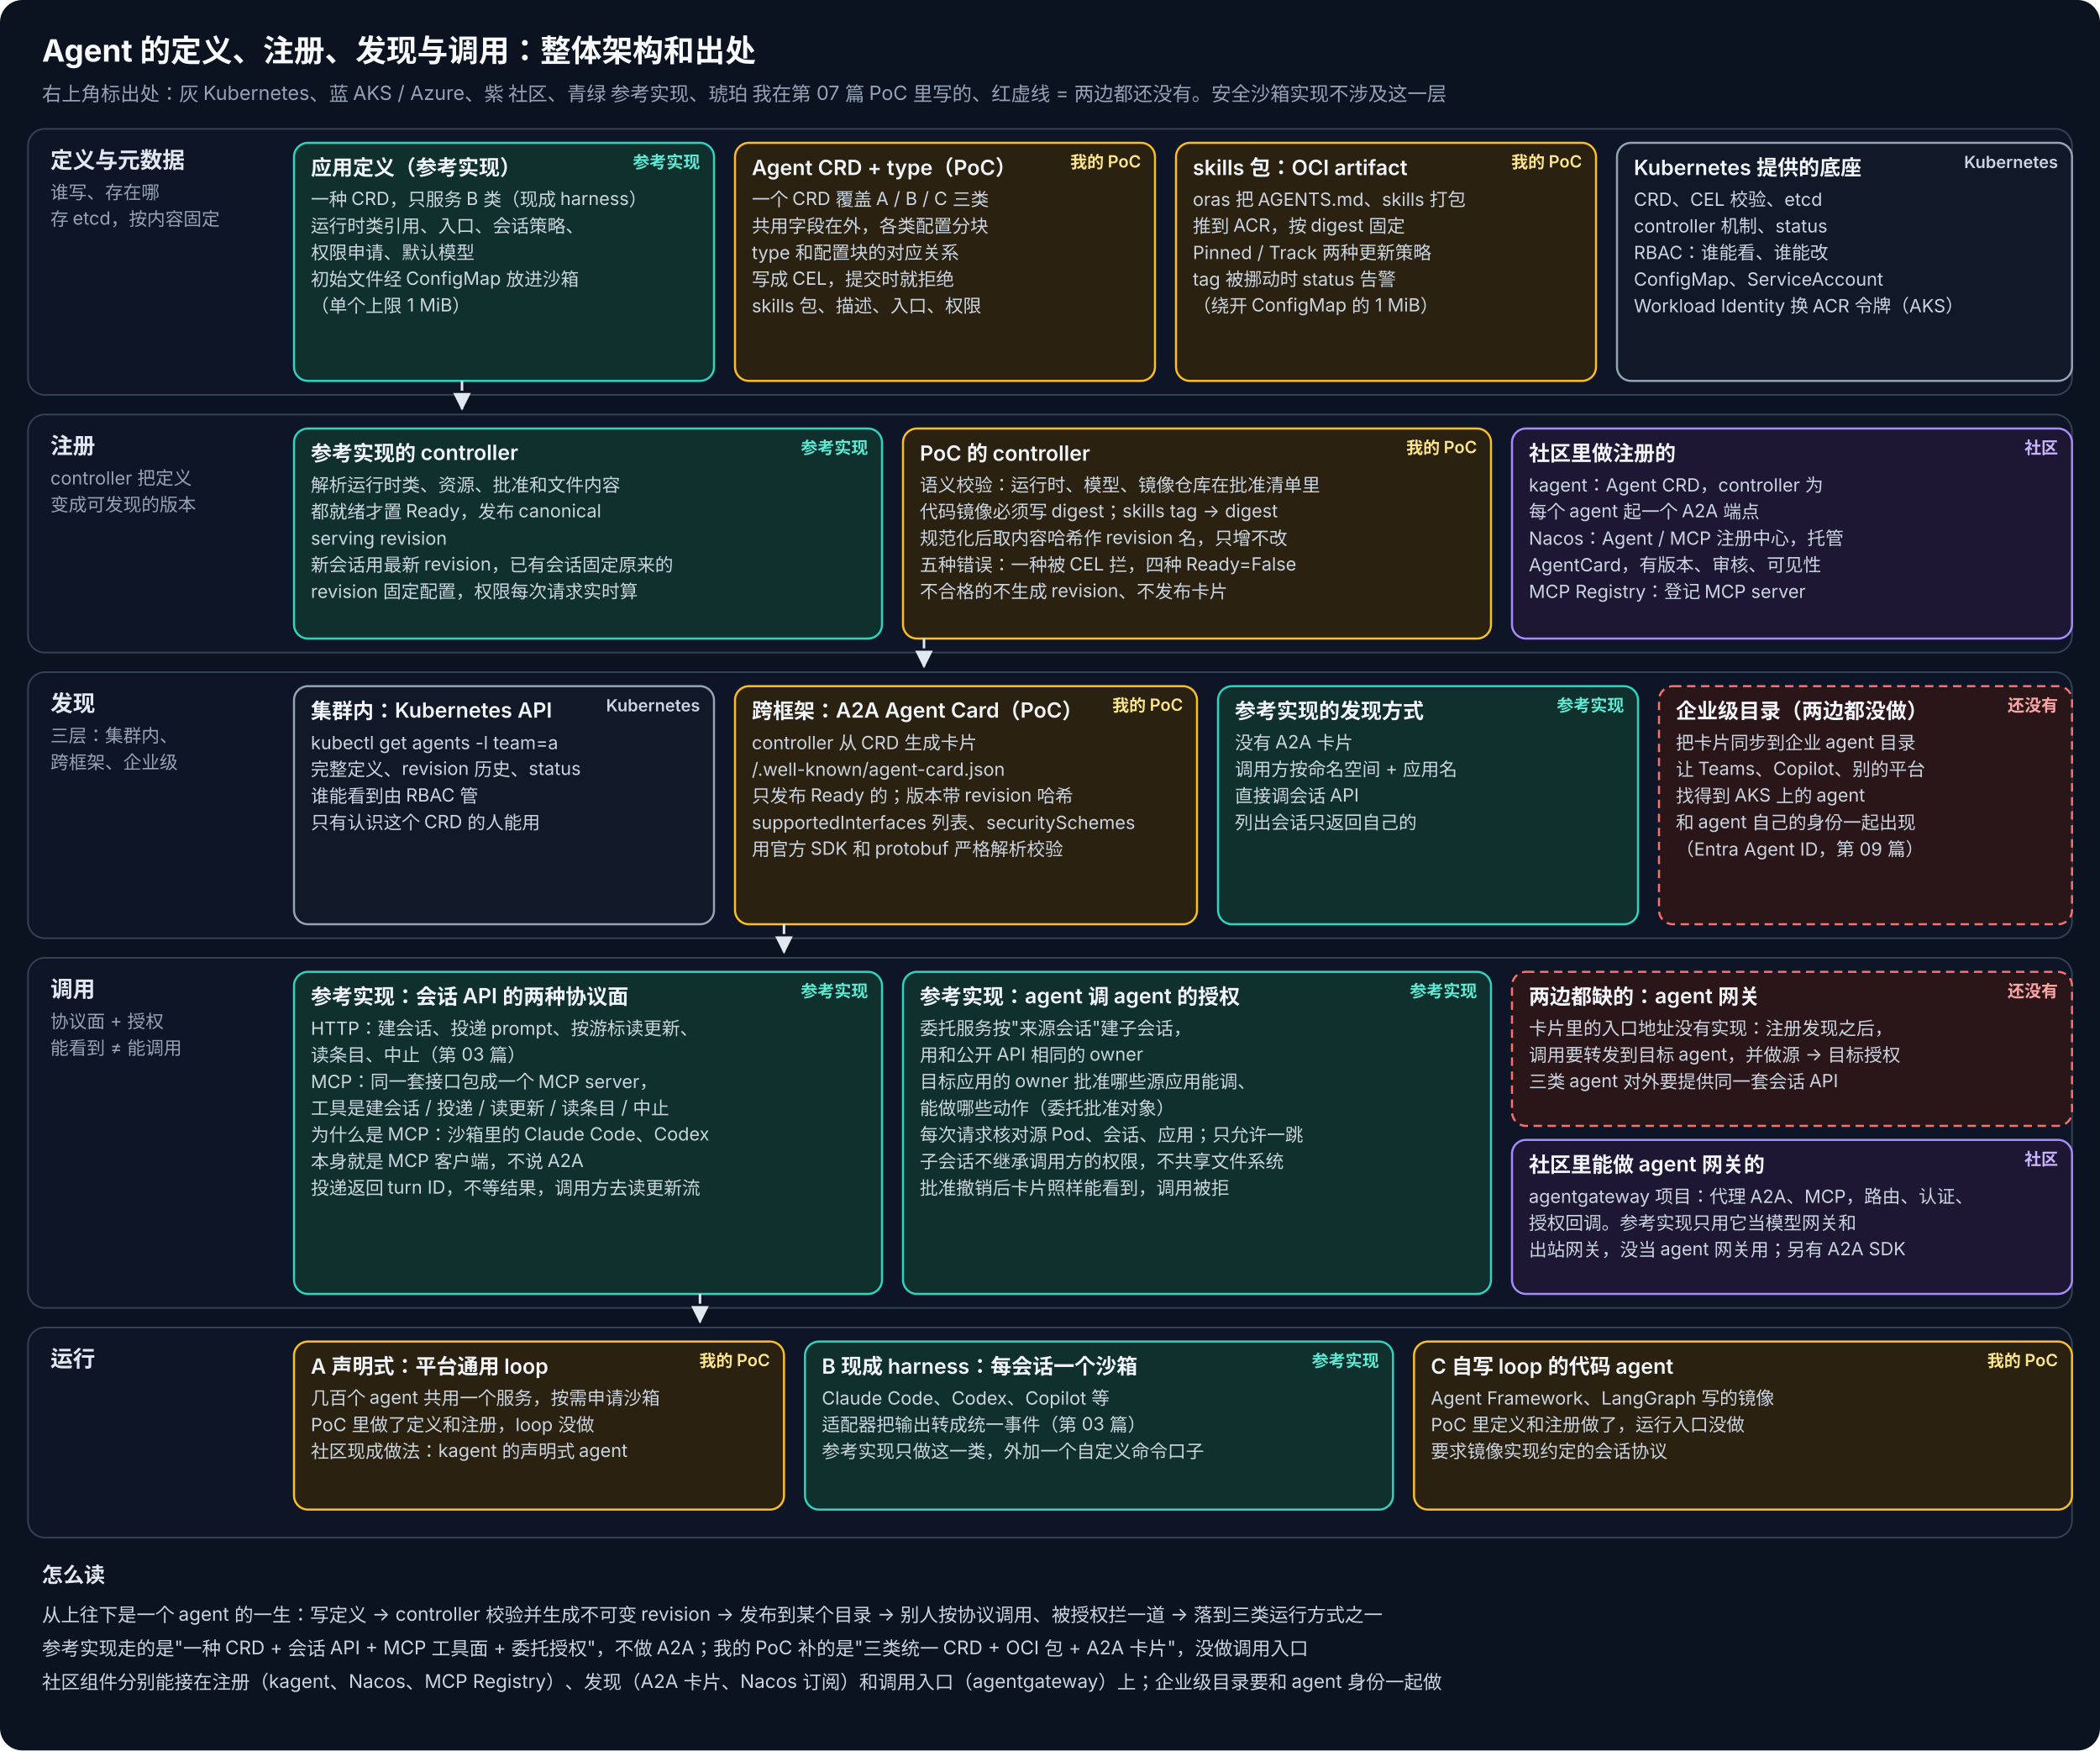
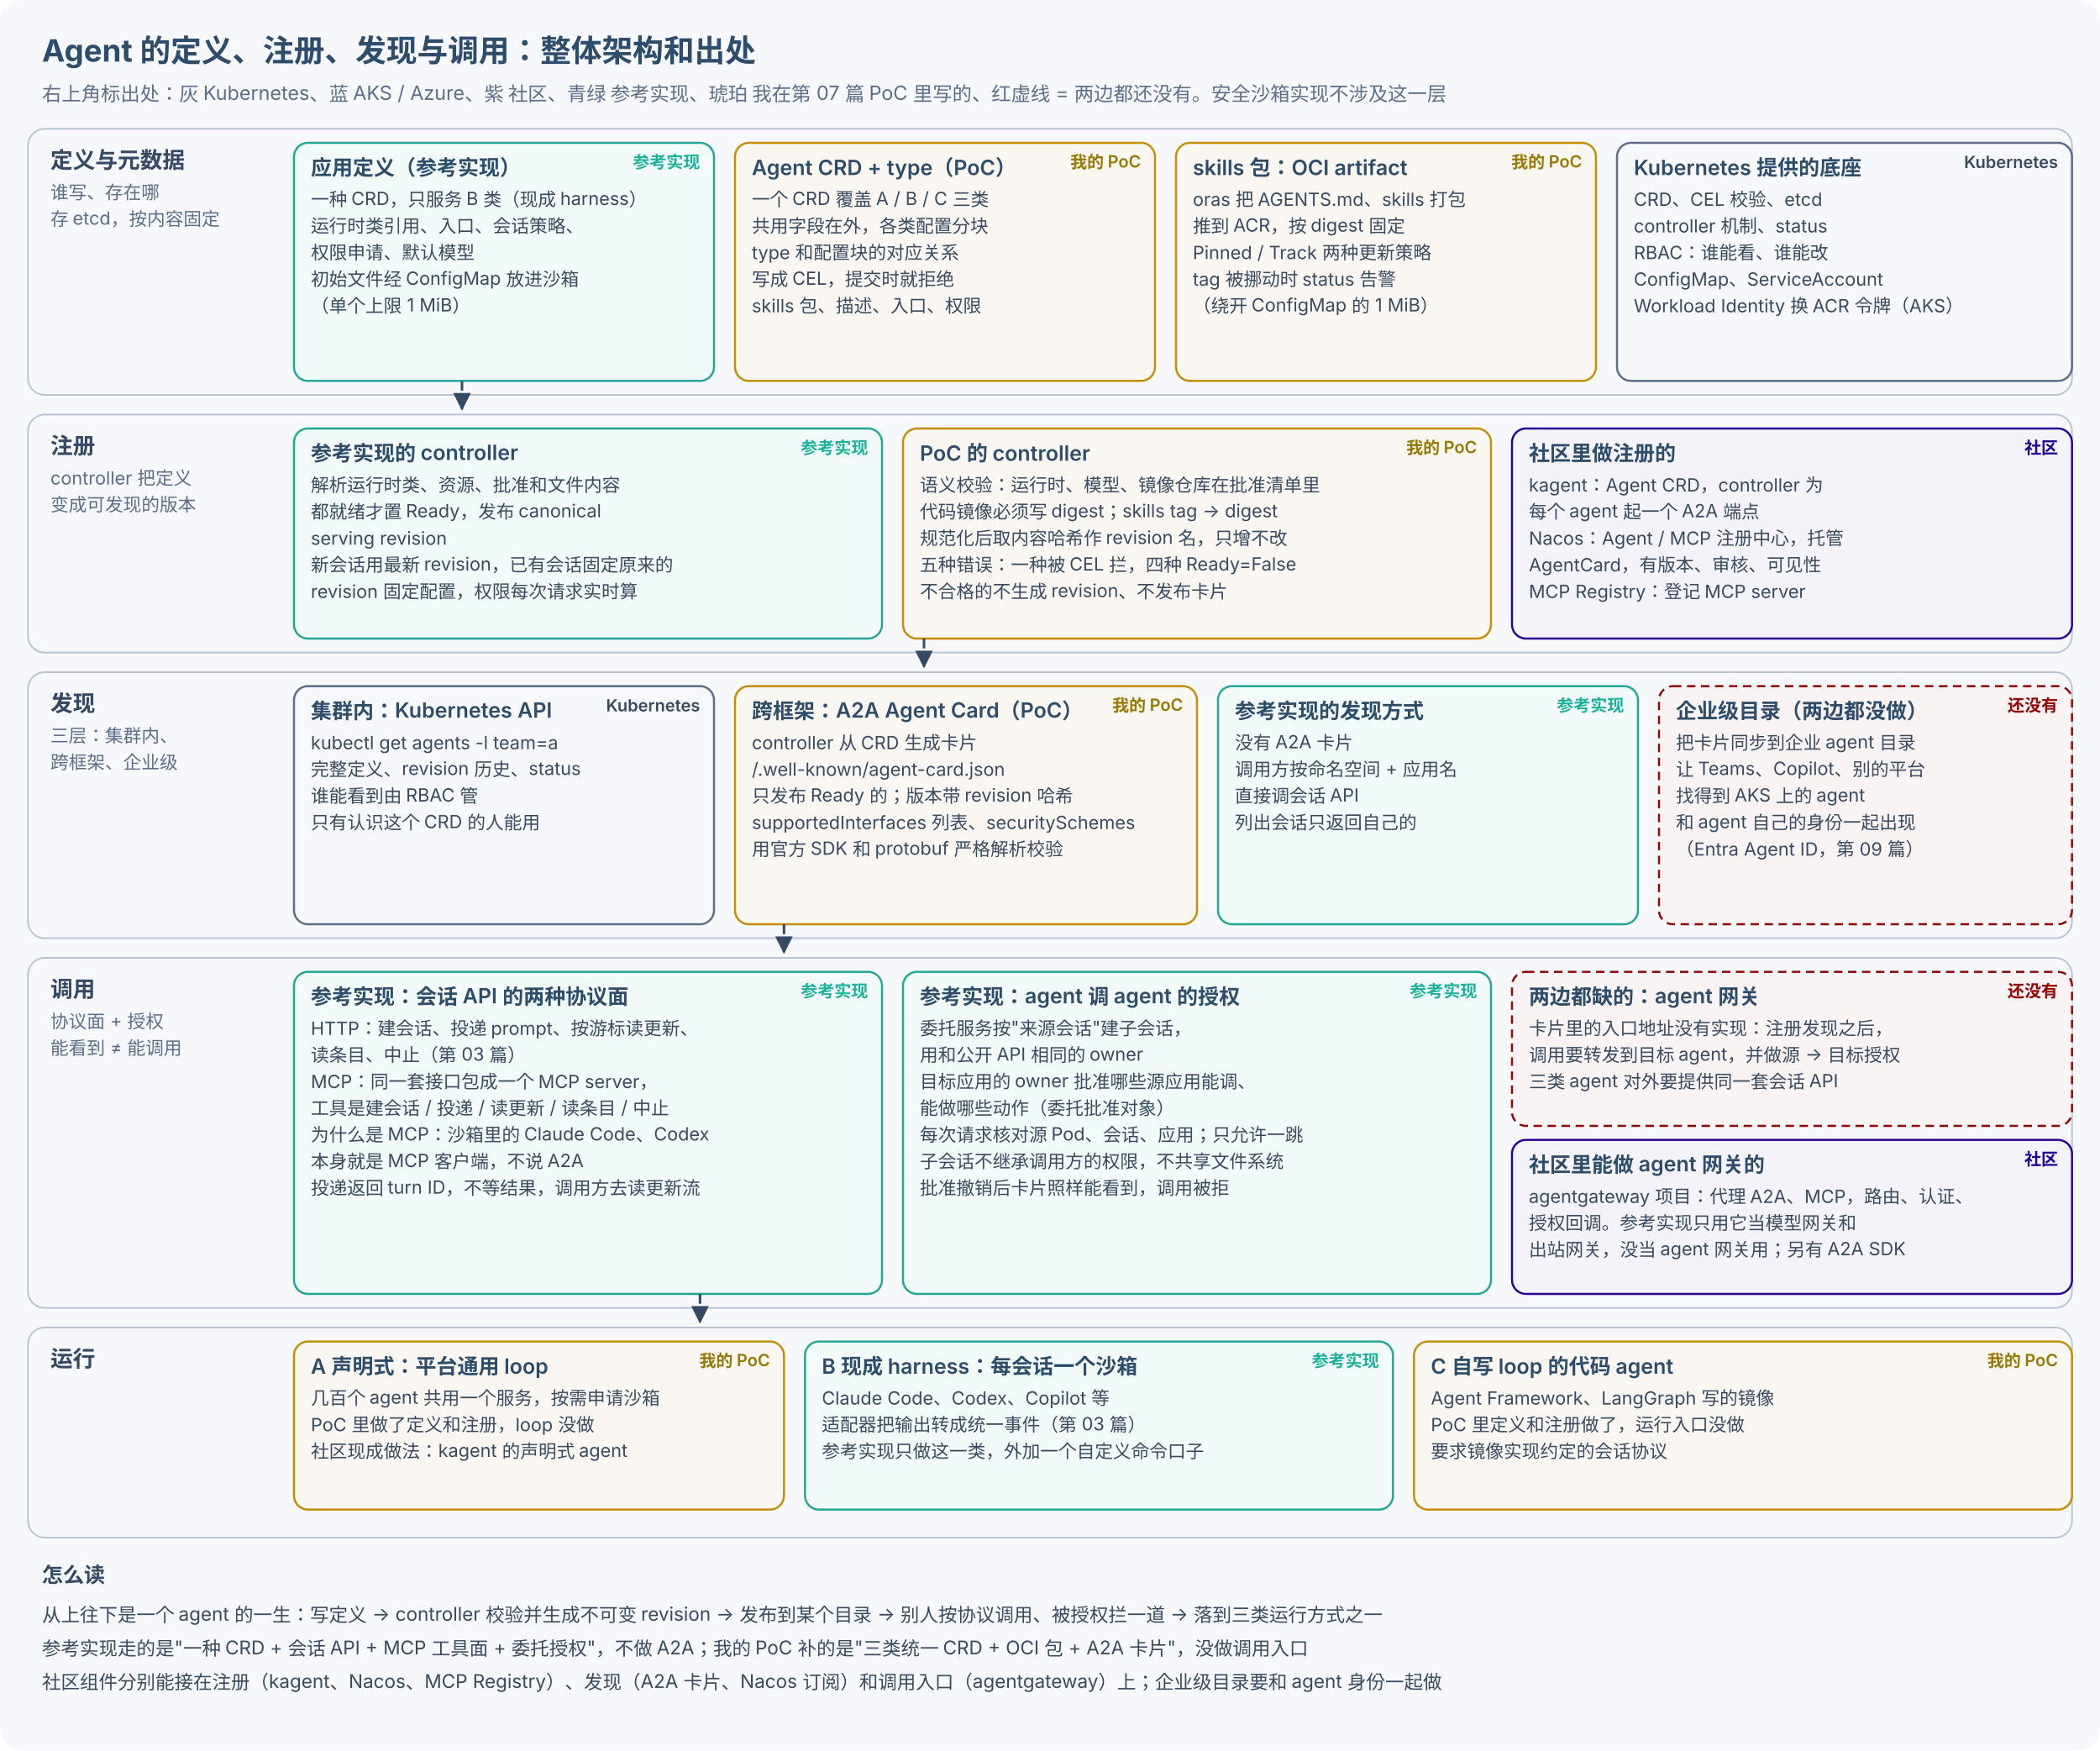
<svg xmlns="http://www.w3.org/2000/svg" viewBox="0 0 1500 1250" width="1500" height="1250" font-family="-apple-system, 'PingFang SC', 'Microsoft YaHei', 'Segoe UI', sans-serif">
  <defs>
    <marker id="a" viewBox="0 0 10 10" refX="9" refY="5" markerWidth="7" markerHeight="7" orient="auto-start-reverse">
-       <path d="M0,0 L10,5 L0,10 z" fill="#e2e8f0" />
+       <path d="M0,0 L10,5 L0,10 z" fill="#344965" />
    </marker>
-     <style>.title{fill:#f8fafc;font-size:22px;font-weight:700}.sub{fill:#94a3b8;font-size:14px}.h{fill:#f1f5f9;font-size:15px;font-weight:600}.t{fill:#cbd5e1;font-size:13px}.tag{font-size:12px;font-weight:600}.ln{fill:#e2e8f0;font-size:16px;font-weight:700}.ld{fill:#94a3b8;font-size:13px}.fl{fill:none;stroke:#e2e8f0;stroke-width:1.8;stroke-dasharray:7 6;animation:d 1.3s linear infinite}.bn{fill:#0b1220;font-size:13px;font-weight:700;text-anchor:middle}.lg{fill:#cbd5e1;font-size:13.5px}.lgh{fill:#e2e8f0;font-size:15px;font-weight:600}.pulse{animation:p 2.2s ease-in-out infinite}@keyframes d{to{stroke-dashoffset:-26}}@keyframes p{0%,100%{stroke-opacity:1}50%{stroke-opacity:.3}}</style>
+     <style>.title{fill:#2e4c6b;font-size:22px;font-weight:700}.sub{fill:#5c6f8a;font-size:14px}.h{fill:#2e4d6b;font-size:15px;font-weight:600}.t{fill:#384b61;font-size:13px}.tag{font-size:12px;font-weight:600}.ln{fill:#344965;font-size:16px;font-weight:700}.ld{fill:#5c6f8a;font-size:13px}.fl{fill:none;stroke:#344965;stroke-width:1.8;stroke-dasharray:7 6;animation:d 1.3s linear infinite}.bn{fill:#f6f8fb;font-size:13px;font-weight:700;text-anchor:middle}.lg{fill:#384b61;font-size:13.5px}.lgh{fill:#344965;font-size:15px;font-weight:600}.pulse{animation:p 2.2s ease-in-out infinite}@keyframes d{to{stroke-dashoffset:-26}}@keyframes p{0%,100%{stroke-opacity:1}50%{stroke-opacity:.3}}</style>
  </defs>
-   <rect width="1500" height="1250" rx="16" fill="#0b1220" />
+   <rect width="1500" height="1250" rx="16" fill="#f6f8fb" />
  <text class="title" x="30" y="44">Agent 的定义、注册、发现与调用：整体架构和出处</text>
  <text class="sub" x="30" y="72">右上角标出处：灰 Kubernetes、蓝 AKS / Azure、紫 社区、青绿 参考实现、琥珀 我在第 07 篇 PoC 里写的、红虚线 = 两边都还没有。安全沙箱实现不涉及这一层</text>
-   <rect x="20" y="92" width="1460" height="190" rx="12" fill="#0d1526" stroke="#334155" stroke-width="1.2" />
+   <rect x="20" y="92" width="1460" height="190" rx="12" fill="#f6f8fb" stroke="#b9c4d5" stroke-width="1.2" />
  <text class="ln" x="36" y="120">定义与元数据</text>
  <text class="ld" x="36" y="142">谁写、存在哪</text>
  <text class="ld" x="36" y="161">存 etcd，按内容固定</text>
-   <rect x="210" y="102" width="300" height="170" rx="10" fill="#10302d" stroke="#2dd4bf" stroke-width="1.5" />
+   <rect x="210" y="102" width="300" height="170" rx="10" fill="#f2fbfa" stroke="#26a696" stroke-width="1.5" />
  <text class="h" x="222" y="125">应用定义（参考实现）</text>
-   <text class="tag" x="500" y="120" fill="#5eead4" text-anchor="end">参考实现</text>
+   <text class="tag" x="500" y="120" fill="#1bb199" text-anchor="end">参考实现</text>
  <text class="t" x="222" y="147">一种 CRD，只服务 B 类（现成 harness）</text>
  <text class="t" x="222" y="166">运行时类引用、入口、会话策略、</text>
  <text class="t" x="222" y="185">权限申请、默认模型</text>
  <text class="t" x="222" y="204">初始文件经 ConfigMap 放进沙箱</text>
  <text class="t" x="222" y="223">（单个上限 1 MiB）</text>
-   <rect x="525" y="102" width="300" height="170" rx="10" fill="#2a2110" stroke="#fbbf24" stroke-width="1.5" />
+   <rect x="525" y="102" width="300" height="170" rx="10" fill="#faf7f2" stroke="#c38f09" stroke-width="1.5" />
  <text class="h" x="537" y="125">Agent CRD + type（PoC）</text>
-   <text class="tag" x="815" y="120" fill="#fde68a" text-anchor="end">我的 PoC</text>
+   <text class="tag" x="815" y="120" fill="#967903" text-anchor="end">我的 PoC</text>
  <text class="t" x="537" y="147">一个 CRD 覆盖 A / B / C 三类</text>
  <text class="t" x="537" y="166">共用字段在外，各类配置分块</text>
  <text class="t" x="537" y="185">type 和配置块的对应关系</text>
  <text class="t" x="537" y="204">写成 CEL，提交时就拒绝</text>
  <text class="t" x="537" y="223">skills 包、描述、入口、权限</text>
-   <rect x="840" y="102" width="300" height="170" rx="10" fill="#2a2110" stroke="#fbbf24" stroke-width="1.5" />
+   <rect x="840" y="102" width="300" height="170" rx="10" fill="#faf7f2" stroke="#c38f09" stroke-width="1.5" />
  <text class="h" x="852" y="125">skills 包：OCI artifact</text>
-   <text class="tag" x="1130" y="120" fill="#fde68a" text-anchor="end">我的 PoC</text>
+   <text class="tag" x="1130" y="120" fill="#967903" text-anchor="end">我的 PoC</text>
  <text class="t" x="852" y="147">oras 把 AGENTS.md、skills 打包</text>
  <text class="t" x="852" y="166">推到 ACR，按 digest 固定</text>
  <text class="t" x="852" y="185">Pinned / Track 两种更新策略</text>
  <text class="t" x="852" y="204">tag 被挪动时 status 告警</text>
  <text class="t" x="852" y="223">（绕开 ConfigMap 的 1 MiB）</text>
-   <rect x="1155" y="102" width="325" height="170" rx="10" fill="#111827" stroke="#94a3b8" stroke-width="1.5" />
+   <rect x="1155" y="102" width="325" height="170" rx="10" fill="#f6f8fb" stroke="#5c6f8a" stroke-width="1.5" />
  <text class="h" x="1167" y="125">Kubernetes 提供的底座</text>
-   <text class="tag" x="1470" y="120" fill="#cbd5e1" text-anchor="end">Kubernetes</text>
+   <text class="tag" x="1470" y="120" fill="#384b61" text-anchor="end">Kubernetes</text>
  <text class="t" x="1167" y="147">CRD、CEL 校验、etcd</text>
  <text class="t" x="1167" y="166">controller 机制、status</text>
  <text class="t" x="1167" y="185">RBAC：谁能看、谁能改</text>
  <text class="t" x="1167" y="204">ConfigMap、ServiceAccount</text>
  <text class="t" x="1167" y="223">Workload Identity 换 ACR 令牌（AKS）</text>
-   <rect x="20" y="296" width="1460" height="170" rx="12" fill="#0d1526" stroke="#334155" stroke-width="1.2" />
+   <rect x="20" y="296" width="1460" height="170" rx="12" fill="#f6f8fb" stroke="#b9c4d5" stroke-width="1.2" />
  <text class="ln" x="36" y="324">注册</text>
  <text class="ld" x="36" y="346">controller 把定义</text>
  <text class="ld" x="36" y="365">变成可发现的版本</text>
-   <rect x="210" y="306" width="420" height="150" rx="10" fill="#10302d" stroke="#2dd4bf" stroke-width="1.5" />
+   <rect x="210" y="306" width="420" height="150" rx="10" fill="#f2fbfa" stroke="#26a696" stroke-width="1.5" />
  <text class="h" x="222" y="329">参考实现的 controller</text>
-   <text class="tag" x="620" y="324" fill="#5eead4" text-anchor="end">参考实现</text>
+   <text class="tag" x="620" y="324" fill="#1bb199" text-anchor="end">参考实现</text>
  <text class="t" x="222" y="351">解析运行时类、资源、批准和文件内容</text>
  <text class="t" x="222" y="370">都就绪才置 Ready，发布 canonical</text>
  <text class="t" x="222" y="389">serving revision</text>
  <text class="t" x="222" y="408">新会话用最新 revision，已有会话固定原来的</text>
  <text class="t" x="222" y="427">revision 固定配置，权限每次请求实时算</text>
-   <rect x="645" y="306" width="420" height="150" rx="10" fill="#2a2110" stroke="#fbbf24" stroke-width="1.5" />
+   <rect x="645" y="306" width="420" height="150" rx="10" fill="#faf7f2" stroke="#c38f09" stroke-width="1.5" />
  <text class="h" x="657" y="329">PoC 的 controller</text>
-   <text class="tag" x="1055" y="324" fill="#fde68a" text-anchor="end">我的 PoC</text>
+   <text class="tag" x="1055" y="324" fill="#967903" text-anchor="end">我的 PoC</text>
  <text class="t" x="657" y="351">语义校验：运行时、模型、镜像仓库在批准清单里</text>
  <text class="t" x="657" y="370">代码镜像必须写 digest；skills tag → digest</text>
  <text class="t" x="657" y="389">规范化后取内容哈希作 revision 名，只增不改</text>
  <text class="t" x="657" y="408">五种错误：一种被 CEL 拦，四种 Ready=False</text>
  <text class="t" x="657" y="427">不合格的不生成 revision、不发布卡片</text>
-   <rect x="1080" y="306" width="400" height="150" rx="10" fill="#1d1733" stroke="#a78bfa" stroke-width="1.5" />
+   <rect x="1080" y="306" width="400" height="150" rx="10" fill="#f4f3f9" stroke="#2a0693" stroke-width="1.5" />
  <text class="h" x="1092" y="329">社区里做注册的</text>
-   <text class="tag" x="1470" y="324" fill="#c4b5fd" text-anchor="end">社区</text>
+   <text class="tag" x="1470" y="324" fill="#220495" text-anchor="end">社区</text>
  <text class="t" x="1092" y="351">kagent：Agent CRD，controller 为</text>
  <text class="t" x="1092" y="370">  每个 agent 起一个 A2A 端点</text>
  <text class="t" x="1092" y="389">Nacos：Agent / MCP 注册中心，托管</text>
  <text class="t" x="1092" y="408">  AgentCard，有版本、审核、可见性</text>
  <text class="t" x="1092" y="427">MCP Registry：登记 MCP server</text>
-   <rect x="20" y="480" width="1460" height="190" rx="12" fill="#0d1526" stroke="#334155" stroke-width="1.2" />
+   <rect x="20" y="480" width="1460" height="190" rx="12" fill="#f6f8fb" stroke="#b9c4d5" stroke-width="1.2" />
  <text class="ln" x="36" y="508">发现</text>
  <text class="ld" x="36" y="530">三层：集群内、</text>
  <text class="ld" x="36" y="549">跨框架、企业级</text>
-   <rect x="210" y="490" width="300" height="170" rx="10" fill="#111827" stroke="#94a3b8" stroke-width="1.5" />
+   <rect x="210" y="490" width="300" height="170" rx="10" fill="#f6f8fb" stroke="#5c6f8a" stroke-width="1.5" />
  <text class="h" x="222" y="513">集群内：Kubernetes API</text>
-   <text class="tag" x="500" y="508" fill="#cbd5e1" text-anchor="end">Kubernetes</text>
+   <text class="tag" x="500" y="508" fill="#384b61" text-anchor="end">Kubernetes</text>
  <text class="t" x="222" y="535">kubectl get agents -l team=a</text>
  <text class="t" x="222" y="554">完整定义、revision 历史、status</text>
  <text class="t" x="222" y="573">谁能看到由 RBAC 管</text>
  <text class="t" x="222" y="592">只有认识这个 CRD 的人能用</text>
-   <rect x="525" y="490" width="330" height="170" rx="10" fill="#2a2110" stroke="#fbbf24" stroke-width="1.5" />
+   <rect x="525" y="490" width="330" height="170" rx="10" fill="#faf7f2" stroke="#c38f09" stroke-width="1.5" />
  <text class="h" x="537" y="513">跨框架：A2A Agent Card（PoC）</text>
-   <text class="tag" x="845" y="508" fill="#fde68a" text-anchor="end">我的 PoC</text>
+   <text class="tag" x="845" y="508" fill="#967903" text-anchor="end">我的 PoC</text>
  <text class="t" x="537" y="535">controller 从 CRD 生成卡片</text>
  <text class="t" x="537" y="554">/.well-known/agent-card.json</text>
  <text class="t" x="537" y="573">只发布 Ready 的；版本带 revision 哈希</text>
  <text class="t" x="537" y="592">supportedInterfaces 列表、securitySchemes</text>
  <text class="t" x="537" y="611">用官方 SDK 和 protobuf 严格解析校验</text>
-   <rect x="870" y="490" width="300" height="170" rx="10" fill="#10302d" stroke="#2dd4bf" stroke-width="1.5" />
+   <rect x="870" y="490" width="300" height="170" rx="10" fill="#f2fbfa" stroke="#26a696" stroke-width="1.5" />
  <text class="h" x="882" y="513">参考实现的发现方式</text>
-   <text class="tag" x="1160" y="508" fill="#5eead4" text-anchor="end">参考实现</text>
+   <text class="tag" x="1160" y="508" fill="#1bb199" text-anchor="end">参考实现</text>
  <text class="t" x="882" y="535">没有 A2A 卡片</text>
  <text class="t" x="882" y="554">调用方按命名空间 + 应用名</text>
  <text class="t" x="882" y="573">直接调会话 API</text>
  <text class="t" x="882" y="592">列出会话只返回自己的</text>
-   <rect class="pulse" x="1185" y="490" width="295" height="170" rx="10" fill="#2a1618" stroke="#f87171" stroke-width="1.5" stroke-dasharray="6 4" />
+   <rect class="pulse" x="1185" y="490" width="295" height="170" rx="10" fill="#f9f3f4" stroke="#920707" stroke-width="1.5" stroke-dasharray="6 4" />
  <text class="h" x="1197" y="513">企业级目录（两边都没做）</text>
-   <text class="tag" x="1470" y="508" fill="#fca5a5" text-anchor="end">还没有</text>
+   <text class="tag" x="1470" y="508" fill="#940505" text-anchor="end">还没有</text>
  <text class="t" x="1197" y="535">把卡片同步到企业 agent 目录</text>
  <text class="t" x="1197" y="554">让 Teams、Copilot、别的平台</text>
  <text class="t" x="1197" y="573">找得到 AKS 上的 agent</text>
  <text class="t" x="1197" y="592">和 agent 自己的身份一起出现</text>
  <text class="t" x="1197" y="611">（Entra Agent ID，第 09 篇）</text>
-   <rect x="20" y="684" width="1460" height="250" rx="12" fill="#0d1526" stroke="#334155" stroke-width="1.2" />
+   <rect x="20" y="684" width="1460" height="250" rx="12" fill="#f6f8fb" stroke="#b9c4d5" stroke-width="1.2" />
  <text class="ln" x="36" y="712">调用</text>
  <text class="ld" x="36" y="734">协议面 + 授权</text>
  <text class="ld" x="36" y="753">能看到 ≠ 能调用</text>
-   <rect x="210" y="694" width="420" height="230" rx="10" fill="#10302d" stroke="#2dd4bf" stroke-width="1.5" />
+   <rect x="210" y="694" width="420" height="230" rx="10" fill="#f2fbfa" stroke="#26a696" stroke-width="1.5" />
  <text class="h" x="222" y="717">参考实现：会话 API 的两种协议面</text>
-   <text class="tag" x="620" y="712" fill="#5eead4" text-anchor="end">参考实现</text>
+   <text class="tag" x="620" y="712" fill="#1bb199" text-anchor="end">参考实现</text>
  <text class="t" x="222" y="739">HTTP：建会话、投递 prompt、按游标读更新、</text>
  <text class="t" x="222" y="758">  读条目、中止（第 03 篇）</text>
  <text class="t" x="222" y="777">MCP：同一套接口包成一个 MCP server，</text>
  <text class="t" x="222" y="796">  工具是建会话 / 投递 / 读更新 / 读条目 / 中止</text>
  <text class="t" x="222" y="815">为什么是 MCP：沙箱里的 Claude Code、Codex</text>
  <text class="t" x="222" y="834">  本身就是 MCP 客户端，不说 A2A</text>
  <text class="t" x="222" y="853">投递返回 turn ID，不等结果，调用方去读更新流</text>
-   <rect x="645" y="694" width="420" height="230" rx="10" fill="#10302d" stroke="#2dd4bf" stroke-width="1.5" />
+   <rect x="645" y="694" width="420" height="230" rx="10" fill="#f2fbfa" stroke="#26a696" stroke-width="1.5" />
  <text class="h" x="657" y="717">参考实现：agent 调 agent 的授权</text>
-   <text class="tag" x="1055" y="712" fill="#5eead4" text-anchor="end">参考实现</text>
+   <text class="tag" x="1055" y="712" fill="#1bb199" text-anchor="end">参考实现</text>
  <text class="t" x="657" y="739">委托服务按"来源会话"建子会话，</text>
  <text class="t" x="657" y="758">  用和公开 API 相同的 owner</text>
  <text class="t" x="657" y="777">目标应用的 owner 批准哪些源应用能调、</text>
  <text class="t" x="657" y="796">  能做哪些动作（委托批准对象）</text>
  <text class="t" x="657" y="815">每次请求核对源 Pod、会话、应用；只允许一跳</text>
  <text class="t" x="657" y="834">子会话不继承调用方的权限，不共享文件系统</text>
  <text class="t" x="657" y="853">批准撤销后卡片照样能看到，调用被拒</text>
-   <rect class="pulse" x="1080" y="694" width="400" height="110" rx="10" fill="#2a1618" stroke="#f87171" stroke-width="1.5" stroke-dasharray="6 4" />
+   <rect class="pulse" x="1080" y="694" width="400" height="110" rx="10" fill="#f9f3f4" stroke="#920707" stroke-width="1.5" stroke-dasharray="6 4" />
  <text class="h" x="1092" y="717">两边都缺的：agent 网关</text>
-   <text class="tag" x="1470" y="712" fill="#fca5a5" text-anchor="end">还没有</text>
+   <text class="tag" x="1470" y="712" fill="#940505" text-anchor="end">还没有</text>
  <text class="t" x="1092" y="739">卡片里的入口地址没有实现：注册发现之后，</text>
  <text class="t" x="1092" y="758">  调用要转发到目标 agent，并做源 → 目标授权</text>
  <text class="t" x="1092" y="777">三类 agent 对外要提供同一套会话 API</text>
-   <rect x="1080" y="814" width="400" height="110" rx="10" fill="#1d1733" stroke="#a78bfa" stroke-width="1.5" />
+   <rect x="1080" y="814" width="400" height="110" rx="10" fill="#f4f3f9" stroke="#2a0693" stroke-width="1.5" />
  <text class="h" x="1092" y="837">社区里能做 agent 网关的</text>
-   <text class="tag" x="1470" y="832" fill="#c4b5fd" text-anchor="end">社区</text>
+   <text class="tag" x="1470" y="832" fill="#220495" text-anchor="end">社区</text>
  <text class="t" x="1092" y="859">agentgateway 项目：代理 A2A、MCP，路由、认证、</text>
  <text class="t" x="1092" y="878">  授权回调。参考实现只用它当模型网关和</text>
  <text class="t" x="1092" y="897">  出站网关，没当 agent 网关用；另有 A2A SDK</text>
-   <rect x="20" y="948" width="1460" height="150" rx="12" fill="#0d1526" stroke="#334155" stroke-width="1.2" />
+   <rect x="20" y="948" width="1460" height="150" rx="12" fill="#f6f8fb" stroke="#b9c4d5" stroke-width="1.2" />
  <text class="ln" x="36" y="976">运行</text>
-   <rect x="210" y="958" width="350" height="120" rx="10" fill="#2a2110" stroke="#fbbf24" stroke-width="1.5" />
+   <rect x="210" y="958" width="350" height="120" rx="10" fill="#faf7f2" stroke="#c38f09" stroke-width="1.5" />
  <text class="h" x="222" y="981">A 声明式：平台通用 loop</text>
-   <text class="tag" x="550" y="976" fill="#fde68a" text-anchor="end">我的 PoC</text>
+   <text class="tag" x="550" y="976" fill="#967903" text-anchor="end">我的 PoC</text>
  <text class="t" x="222" y="1003">几百个 agent 共用一个服务，按需申请沙箱</text>
  <text class="t" x="222" y="1022">PoC 里做了定义和注册，loop 没做</text>
  <text class="t" x="222" y="1041">社区现成做法：kagent 的声明式 agent</text>
-   <rect x="575" y="958" width="420" height="120" rx="10" fill="#10302d" stroke="#2dd4bf" stroke-width="1.5" />
+   <rect x="575" y="958" width="420" height="120" rx="10" fill="#f2fbfa" stroke="#26a696" stroke-width="1.5" />
  <text class="h" x="587" y="981">B 现成 harness：每会话一个沙箱</text>
-   <text class="tag" x="985" y="976" fill="#5eead4" text-anchor="end">参考实现</text>
+   <text class="tag" x="985" y="976" fill="#1bb199" text-anchor="end">参考实现</text>
  <text class="t" x="587" y="1003">Claude Code、Codex、Copilot 等</text>
  <text class="t" x="587" y="1022">适配器把输出转成统一事件（第 03 篇）</text>
  <text class="t" x="587" y="1041">参考实现只做这一类，外加一个自定义命令口子</text>
-   <rect x="1010" y="958" width="470" height="120" rx="10" fill="#2a2110" stroke="#fbbf24" stroke-width="1.5" />
+   <rect x="1010" y="958" width="470" height="120" rx="10" fill="#faf7f2" stroke="#c38f09" stroke-width="1.5" />
  <text class="h" x="1022" y="981">C 自写 loop 的代码 agent</text>
-   <text class="tag" x="1470" y="976" fill="#fde68a" text-anchor="end">我的 PoC</text>
+   <text class="tag" x="1470" y="976" fill="#967903" text-anchor="end">我的 PoC</text>
  <text class="t" x="1022" y="1003">Agent Framework、LangGraph 写的镜像</text>
  <text class="t" x="1022" y="1022">PoC 里定义和注册做了，运行入口没做</text>
  <text class="t" x="1022" y="1041">要求镜像实现约定的会话协议</text>
  <path class="fl" d="M330,272 L330,292" marker-end="url(#a)" />
  <path class="fl" d="M660,456 L660,476" marker-end="url(#a)" />
  <path class="fl" d="M560,660 L560,680" marker-end="url(#a)" />
  <path class="fl" d="M500,924 L500,944" marker-end="url(#a)" />
  <text class="lgh" x="30" y="1130">怎么读</text>
  <text class="lg" x="30" y="1158">从上往下是一个 agent 的一生：写定义 → controller 校验并生成不可变 revision → 发布到某个目录 → 别人按协议调用、被授权拦一道 → 落到三类运行方式之一</text>
  <text class="lg" x="30" y="1182">参考实现走的是"一种 CRD + 会话 API + MCP 工具面 + 委托授权"，不做 A2A；我的 PoC 补的是"三类统一 CRD + OCI 包 + A2A 卡片"，没做调用入口</text>
  <text class="lg" x="30" y="1206">社区组件分别能接在注册（kagent、Nacos、MCP Registry）、发现（A2A 卡片、Nacos 订阅）和调用入口（agentgateway）上；企业级目录要和 agent 身份一起做</text>
</svg>
